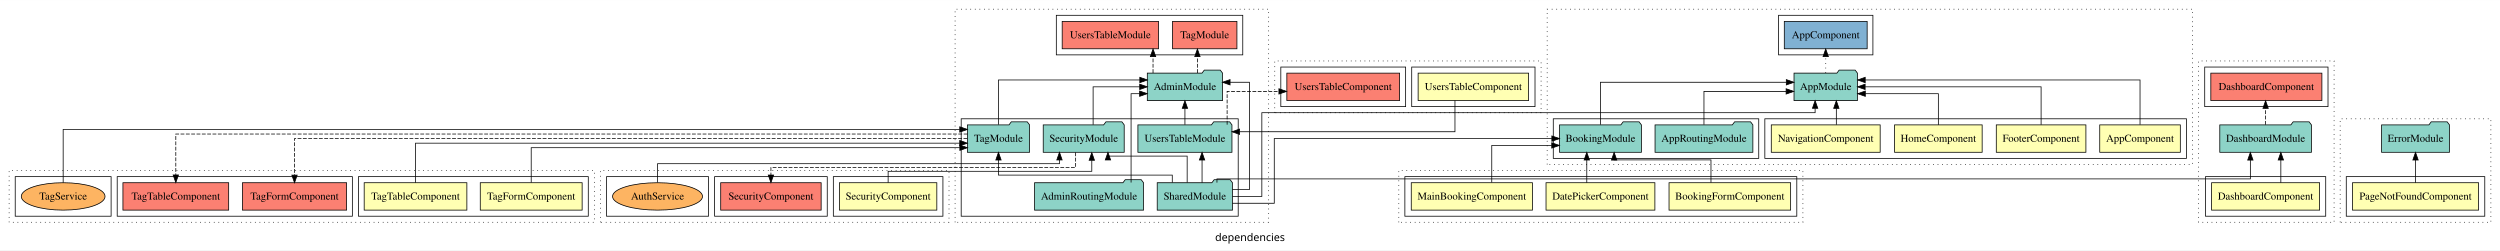
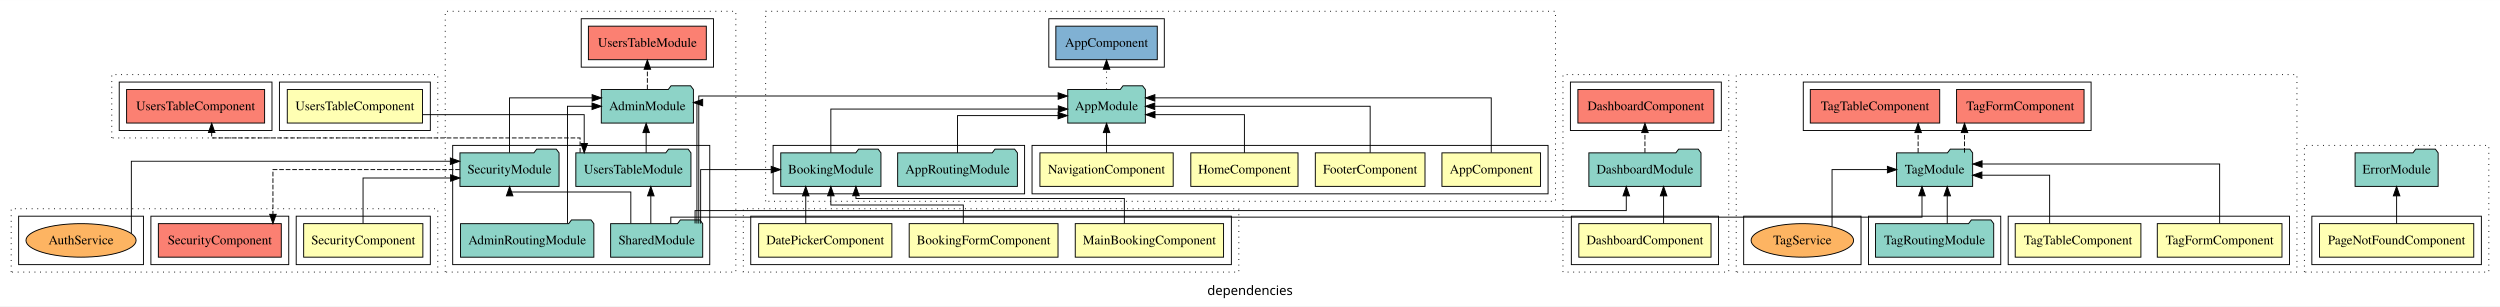
- <svg xmlns="http://www.w3.org/2000/svg" width="3285pt" height="329pt" viewBox="0.00 0.00 3285.00 328.80">
+ <svg xmlns="http://www.w3.org/2000/svg" width="2684pt" height="329pt" viewBox="0.00 0.00 2684.00 328.80">
  <g id="graph0" class="graph" transform="scale(1 1) rotate(0) translate(4 324.8)">
-     <polygon fill="white" stroke="transparent" points="-4,4 -4,-324.8 3281,-324.8 3281,4 -4,4" />
-     <text text-anchor="middle" x="1638.5" y="-8.2" font-family="sans-serif" font-size="14.00">dependencies</text>
+     <polygon fill="white" stroke="transparent" points="-4,4 -4,-324.8 2680,-324.8 2680,4 -4,4" />
+     <text text-anchor="middle" x="1338" y="-8.2" font-family="sans-serif" font-size="14.00">dependencies</text>
    <g id="clust1" class="cluster">
-       <polygon fill="none" stroke="black" stroke-dasharray="1,5" points="1251,-32.8 1251,-312.8 1663,-312.8 1663,-32.8 1251,-32.8" />
+       <polygon fill="none" stroke="black" stroke-dasharray="1,5" points="474,-32.8 474,-312.8 786,-312.8 786,-32.8 474,-32.8" />
    </g>
    <g id="clust3" class="cluster">
-       <polygon fill="none" stroke="black" points="1259,-40.8 1259,-168.8 1623,-168.8 1623,-40.8 1259,-40.8" />
+       <polygon fill="none" stroke="black" points="482,-40.8 482,-168.8 758,-168.8 758,-40.8 482,-40.8" />
    </g>
    <g id="clust4" class="cluster">
-       <polygon fill="none" stroke="black" points="1384,-252.8 1384,-304.8 1629,-304.8 1629,-252.8 1384,-252.8" />
+       <polygon fill="none" stroke="black" points="620,-252.8 620,-304.8 762,-304.8 762,-252.8 620,-252.8" />
    </g>
    <g id="clust13" class="cluster">
-       <polygon fill="none" stroke="black" stroke-dasharray="1,5" points="2029,-108.8 2029,-312.8 2877,-312.8 2877,-108.8 2029,-108.8" />
+       <polygon fill="none" stroke="black" stroke-dasharray="1,5" points="818,-108.8 818,-312.8 1666,-312.8 1666,-108.8 818,-108.8" />
    </g>
    <g id="clust14" class="cluster">
-       <polygon fill="none" stroke="black" points="2315,-116.8 2315,-168.8 2869,-168.8 2869,-116.8 2315,-116.8" />
+       <polygon fill="none" stroke="black" points="1104,-116.8 1104,-168.8 1658,-168.8 1658,-116.8 1104,-116.8" />
    </g>
    <g id="clust19" class="cluster">
-       <polygon fill="none" stroke="black" points="2037,-116.8 2037,-168.8 2307,-168.8 2307,-116.8 2037,-116.8" />
+       <polygon fill="none" stroke="black" points="826,-116.8 826,-168.8 1096,-168.8 1096,-116.8 826,-116.8" />
    </g>
    <g id="clust21" class="cluster">
-       <polygon fill="none" stroke="black" points="2333,-252.8 2333,-304.8 2457,-304.8 2457,-252.8 2333,-252.8" />
+       <polygon fill="none" stroke="black" points="1122,-252.8 1122,-304.8 1246,-304.8 1246,-252.8 1122,-252.8" />
    </g>
    <g id="clust29" class="cluster">
-       <polygon fill="none" stroke="black" stroke-dasharray="1,5" points="1834,-32.8 1834,-100.8 2365,-100.8 2365,-32.8 1834,-32.8" />
+       <polygon fill="none" stroke="black" stroke-dasharray="1,5" points="794,-32.8 794,-100.8 1326,-100.8 1326,-32.8 794,-32.8" />
    </g>
    <g id="clust30" class="cluster">
-       <polygon fill="none" stroke="black" points="1842,-40.8 1842,-92.8 2357,-92.8 2357,-40.8 1842,-40.8" />
+       <polygon fill="none" stroke="black" points="802,-40.8 802,-92.8 1318,-92.8 1318,-40.8 802,-40.8" />
    </g>
    <g id="clust38" class="cluster">
-       <polygon fill="none" stroke="black" stroke-dasharray="1,5" points="2885,-32.8 2885,-244.8 3063,-244.8 3063,-32.8 2885,-32.8" />
+       <polygon fill="none" stroke="black" stroke-dasharray="1,5" points="1674,-32.8 1674,-244.8 1852,-244.8 1852,-32.8 1674,-32.8" />
    </g>
    <g id="clust39" class="cluster">
-       <polygon fill="none" stroke="black" points="2894,-40.8 2894,-92.8 3052,-92.8 3052,-40.8 2894,-40.8" />
+       <polygon fill="none" stroke="black" points="1683,-40.8 1683,-92.8 1841,-92.8 1841,-40.8 1683,-40.8" />
    </g>
    <g id="clust42" class="cluster">
-       <polygon fill="none" stroke="black" points="2893,-184.8 2893,-236.8 3055,-236.8 3055,-184.8 2893,-184.8" />
+       <polygon fill="none" stroke="black" points="1682,-184.8 1682,-236.8 1844,-236.8 1844,-184.8 1682,-184.8" />
    </g>
    <g id="clust45" class="cluster">
-       <polygon fill="none" stroke="black" stroke-dasharray="1,5" points="3071,-32.8 3071,-168.8 3269,-168.8 3269,-32.8 3071,-32.8" />
+       <polygon fill="none" stroke="black" stroke-dasharray="1,5" points="2470,-32.8 2470,-168.8 2668,-168.8 2668,-32.8 2470,-32.8" />
    </g>
    <g id="clust46" class="cluster">
-       <polygon fill="none" stroke="black" points="3079,-40.8 3079,-92.8 3261,-92.8 3261,-40.8 3079,-40.8" />
+       <polygon fill="none" stroke="black" points="2478,-40.8 2478,-92.8 2660,-92.8 2660,-40.8 2478,-40.8" />
    </g>
    <g id="clust52" class="cluster">
-       <polygon fill="none" stroke="black" stroke-dasharray="1,5" points="785,-32.8 785,-100.8 1243,-100.8 1243,-32.8 785,-32.8" />
+       <polygon fill="none" stroke="black" stroke-dasharray="1,5" points="8,-32.8 8,-100.8 466,-100.8 466,-32.8 8,-32.8" />
    </g>
    <g id="clust53" class="cluster">
-       <polygon fill="none" stroke="black" points="1091,-40.8 1091,-92.8 1235,-92.8 1235,-40.8 1091,-40.8" />
+       <polygon fill="none" stroke="black" points="314,-40.8 314,-92.8 458,-92.8 458,-40.8 314,-40.8" />
    </g>
    <g id="clust56" class="cluster">
-       <polygon fill="none" stroke="black" points="935,-40.8 935,-92.8 1083,-92.8 1083,-40.8 935,-40.8" />
+       <polygon fill="none" stroke="black" points="158,-40.8 158,-92.8 306,-92.8 306,-40.8 158,-40.8" />
    </g>
    <g id="clust58" class="cluster">
-       <polygon fill="none" stroke="black" points="793,-40.8 793,-92.8 927,-92.8 927,-40.8 793,-40.8" />
+       <polygon fill="none" stroke="black" points="16,-40.8 16,-92.8 150,-92.8 150,-40.8 16,-40.8" />
    </g>
    <g id="clust65" class="cluster">
-       <polygon fill="none" stroke="black" stroke-dasharray="1,5" points="8,-32.8 8,-100.8 777,-100.8 777,-32.8 8,-32.8" />
+       <polygon fill="none" stroke="black" stroke-dasharray="1,5" points="1860,-32.8 1860,-244.8 2462,-244.8 2462,-32.8 1860,-32.8" />
    </g>
    <g id="clust66" class="cluster">
-       <polygon fill="none" stroke="black" points="467,-40.8 467,-92.8 769,-92.8 769,-40.8 467,-40.8" />
+       <polygon fill="none" stroke="black" points="2152,-40.8 2152,-92.8 2454,-92.8 2454,-40.8 2152,-40.8" />
+     </g>
+     <g id="clust69" class="cluster">
+       <polygon fill="none" stroke="black" points="2002,-40.8 2002,-92.8 2144,-92.8 2144,-40.8 2002,-40.8" />
    </g>
    <g id="clust70" class="cluster">
-       <polygon fill="none" stroke="black" points="150,-40.8 150,-92.8 459,-92.8 459,-40.8 150,-40.8" />
+       <polygon fill="none" stroke="black" points="1932,-184.8 1932,-236.8 2241,-236.8 2241,-184.8 1932,-184.8" />
    </g>
    <g id="clust72" class="cluster">
-       <polygon fill="none" stroke="black" points="16,-40.8 16,-92.8 142,-92.8 142,-40.8 16,-40.8" />
-     </g>
-     <g id="clust73" class="cluster">
-       <polygon fill="none" stroke="black" stroke-dasharray="1,5" points="1671,-176.8 1671,-244.8 2021,-244.8 2021,-176.8 1671,-176.8" />
-     </g>
-     <g id="clust74" class="cluster">
-       <polygon fill="none" stroke="black" points="1851,-184.8 1851,-236.8 2013,-236.8 2013,-184.8 1851,-184.8" />
-     </g>
-     <g id="clust77" class="cluster">
-       <polygon fill="none" stroke="black" points="1679,-184.8 1679,-236.8 1843,-236.8 1843,-184.8 1679,-184.8" />
+       <polygon fill="none" stroke="black" points="1868,-40.8 1868,-92.8 1994,-92.8 1994,-40.8 1868,-40.8" />
+     </g>
+     <g id="clust79" class="cluster">
+       <polygon fill="none" stroke="black" stroke-dasharray="1,5" points="116,-176.8 116,-244.8 466,-244.8 466,-176.8 116,-176.8" />
+     </g>
+     <g id="clust80" class="cluster">
+       <polygon fill="none" stroke="black" points="296,-184.8 296,-236.8 458,-236.8 458,-184.8 296,-184.8" />
+     </g>
+     <g id="clust83" class="cluster">
+       <polygon fill="none" stroke="black" points="124,-184.8 124,-236.8 288,-236.8 288,-184.8 124,-184.8" />
    </g>
    <g id="node1" class="node">
-       <polygon fill="#8dd3c7" stroke="black" points="1498.56,-84.8 1495.56,-88.8 1474.56,-88.8 1471.56,-84.8 1355.44,-84.8 1355.44,-48.8 1498.56,-48.8 1498.56,-84.8" />
-       <text text-anchor="middle" x="1427" y="-62.6" font-family="Times,serif" font-size="14.00">AdminRoutingModule</text>
+       <polygon fill="#8dd3c7" stroke="black" points="633.56,-84.8 630.56,-88.8 609.56,-88.8 606.56,-84.8 490.44,-84.8 490.44,-48.8 633.56,-48.8 633.56,-84.8" />
+       <text text-anchor="middle" x="562" y="-62.6" font-family="Times,serif" font-size="14.00">AdminRoutingModule</text>
+     </g>
+     <g id="node5" class="node">
+       <polygon fill="#8dd3c7" stroke="black" points="740.44,-228.8 737.44,-232.8 716.44,-232.8 713.44,-228.8 641.56,-228.8 641.56,-192.8 740.44,-192.8 740.44,-228.8" />
+       <text text-anchor="middle" x="691" y="-206.6" font-family="Times,serif" font-size="14.00">AdminModule</text>
+     </g>
+     <g id="edge1" class="edge">
+       <path fill="none" stroke="black" d="M605.23,-85.04C605.23,-123.79 605.23,-210.8 605.23,-210.8 605.23,-210.8 631.6,-210.8 631.6,-210.8" />
+       <polygon fill="black" stroke="black" points="631.6,-214.3 641.6,-210.8 631.6,-207.3 631.6,-214.3" />
+     </g>
+     <g id="node2" class="node">
+       <polygon fill="#8dd3c7" stroke="black" points="596.2,-160.8 593.2,-164.8 572.2,-164.8 569.2,-160.8 489.8,-160.8 489.8,-124.8 596.2,-124.8 596.2,-160.8" />
+       <text text-anchor="middle" x="543" y="-138.6" font-family="Times,serif" font-size="14.00">SecurityModule</text>
+     </g>
+     <g id="edge2" class="edge">
+       <path fill="none" stroke="black" d="M543,-161.05C543,-183.82 543,-219.8 543,-219.8 543,-219.8 631.72,-219.8 631.72,-219.8" />
+       <polygon fill="black" stroke="black" points="631.72,-223.3 641.72,-219.8 631.72,-216.3 631.72,-223.3" />
+     </g>
+     <g id="node24" class="node">
+       <polygon fill="#fb8072" stroke="black" points="297.99,-84.8 166.01,-84.8 166.01,-48.8 297.99,-48.8 297.99,-84.8" />
+       <text text-anchor="middle" x="232" y="-62.6" font-family="Times,serif" font-size="14.00">SecurityComponent </text>
+     </g>
+     <g id="edge24" class="edge">
+       <path fill="none" stroke="black" stroke-dasharray="5,2" d="M489.76,-142.8C415.28,-142.8 289.02,-142.8 289.02,-142.8 289.02,-142.8 289.02,-94.81 289.02,-94.81" />
+       <polygon fill="black" stroke="black" points="292.52,-94.81 289.02,-84.81 285.52,-94.81 292.52,-94.81" />
+     </g>
+     <g id="node3" class="node">
+       <polygon fill="#8dd3c7" stroke="black" points="750.42,-84.8 747.42,-88.8 726.42,-88.8 723.42,-84.8 651.58,-84.8 651.58,-48.8 750.42,-48.8 750.42,-84.8" />
+       <text text-anchor="middle" x="701" y="-62.6" font-family="Times,serif" font-size="14.00">SharedModule</text>
+     </g>
+     <g id="edge23" class="edge">
+       <path fill="none" stroke="black" d="M673.25,-84.99C673.25,-99.98 673.25,-118.8 673.25,-118.8 673.25,-118.8 543.16,-118.8 543.16,-118.8 543.16,-118.8 543.16,-119.38 543.16,-119.38" />
+       <polygon fill="black" stroke="black" points="539.66,-114.61 543.16,-124.61 546.66,-114.61 539.66,-114.61" />
+     </g>
+     <g id="node4" class="node">
+       <polygon fill="#8dd3c7" stroke="black" points="737.79,-160.8 734.79,-164.8 713.79,-164.8 710.79,-160.8 614.21,-160.8 614.21,-124.8 737.79,-124.8 737.79,-160.8" />
+       <text text-anchor="middle" x="676" y="-138.6" font-family="Times,serif" font-size="14.00">UsersTableModule</text>
+     </g>
+     <g id="edge34" class="edge">
+       <path fill="none" stroke="black" d="M694.72,-84.81C694.72,-84.81 694.72,-114.65 694.72,-114.65" />
+       <polygon fill="black" stroke="black" points="691.22,-114.65 694.72,-124.65 698.22,-114.65 691.22,-114.65" />
+     </g>
+     <g id="edge3" class="edge">
+       <path fill="none" stroke="black" d="M744.22,-84.95C744.22,-124.47 744.22,-214.8 744.22,-214.8 744.22,-214.8 743.83,-214.8 743.83,-214.8" />
+       <polygon fill="black" stroke="black" points="750.39,-211.3 740.39,-214.8 750.39,-218.3 750.39,-211.3" />
+     </g>
+     <g id="node11" class="node">
+       <polygon fill="#8dd3c7" stroke="black" points="1225.66,-228.8 1222.66,-232.8 1201.66,-232.8 1198.66,-228.8 1142.34,-228.8 1142.34,-192.8 1225.66,-192.8 1225.66,-228.8" />
+       <text text-anchor="middle" x="1184" y="-206.6" font-family="Times,serif" font-size="14.00">AppModule</text>
+     </g>
+     <g id="edge12" class="edge">
+       <path fill="none" stroke="black" d="M746.21,-84.88C746.21,-125.77 746.21,-221.8 746.21,-221.8 746.21,-221.8 1132.02,-221.8 1132.02,-221.8" />
+       <polygon fill="black" stroke="black" points="1132.02,-225.3 1142.02,-221.8 1132.02,-218.3 1132.02,-225.3" />
+     </g>
+     <g id="node13" class="node">
+       <polygon fill="#8dd3c7" stroke="black" points="941.78,-160.8 938.78,-164.8 917.78,-164.8 914.78,-160.8 834.22,-160.8 834.22,-124.8 941.78,-124.8 941.78,-160.8" />
+       <text text-anchor="middle" x="888" y="-138.6" font-family="Times,serif" font-size="14.00">BookingModule</text>
+     </g>
+     <g id="edge17" class="edge">
+       <path fill="none" stroke="black" d="M748.21,-84.81C748.21,-107.29 748.21,-142.8 748.21,-142.8 748.21,-142.8 823.95,-142.8 823.95,-142.8" />
+       <polygon fill="black" stroke="black" points="823.95,-146.3 833.95,-142.8 823.95,-139.3 823.95,-146.3" />
+     </g>
+     <g id="node19" class="node">
+       <polygon fill="#8dd3c7" stroke="black" points="1822.19,-160.8 1819.19,-164.8 1798.19,-164.8 1795.19,-160.8 1701.81,-160.8 1701.81,-124.8 1822.19,-124.8 1822.19,-160.8" />
+       <text text-anchor="middle" x="1762" y="-138.6" font-family="Times,serif" font-size="14.00">DashboardModule</text>
+     </g>
+     <g id="edge19" class="edge">
+       <path fill="none" stroke="black" d="M742.22,-85.04C742.22,-92.23 742.22,-98.8 742.22,-98.8 742.22,-98.8 1741.97,-98.8 1741.97,-98.8 1741.97,-98.8 1741.97,-114.65 1741.97,-114.65" />
+       <polygon fill="black" stroke="black" points="1738.47,-114.65 1741.97,-124.65 1745.47,-114.65 1738.47,-114.65" />
+     </g>
+     <g id="node28" class="node">
+       <polygon fill="#8dd3c7" stroke="black" points="2113.82,-160.8 2110.82,-164.8 2089.82,-164.8 2086.82,-160.8 2032.18,-160.8 2032.18,-124.8 2113.82,-124.8 2113.82,-160.8" />
+       <text text-anchor="middle" x="2073" y="-138.6" font-family="Times,serif" font-size="14.00">TagModule</text>
+     </g>
+     <g id="edge28" class="edge">
+       <path fill="none" stroke="black" d="M716.18,-84.97C716.18,-88.85 716.18,-91.8 716.18,-91.8 716.18,-91.8 2059.45,-91.8 2059.45,-91.8 2059.45,-91.8 2059.45,-114.68 2059.45,-114.68" />
+       <polygon fill="black" stroke="black" points="2055.95,-114.68 2059.45,-124.68 2062.95,-114.68 2055.95,-114.68" />
+     </g>
+     <g id="edge4" class="edge">
+       <path fill="none" stroke="black" d="M689.71,-161.02C689.71,-161.02 689.71,-182.53 689.71,-182.53" />
+       <polygon fill="black" stroke="black" points="686.21,-182.53 689.71,-192.53 693.21,-182.53 686.21,-182.53" />
+     </g>
+     <g id="node34" class="node">
+       <polygon fill="#fb8072" stroke="black" points="280.08,-228.8 131.92,-228.8 131.92,-192.8 280.08,-192.8 280.08,-228.8" />
+       <text text-anchor="middle" x="206" y="-206.6" font-family="Times,serif" font-size="14.00">UsersTableComponent </text>
+     </g>
+     <g id="edge35" class="edge">
+       <path fill="none" stroke="black" stroke-dasharray="5,2" d="M618.77,-160.99C618.77,-169.08 618.77,-176.8 618.77,-176.8 618.77,-176.8 223.27,-176.8 223.27,-176.8 223.27,-176.8 223.27,-182.61 223.27,-182.61" />
+       <polygon fill="black" stroke="black" points="219.77,-182.61 223.27,-192.61 226.77,-182.61 219.77,-182.61" />
    </g>
    <g id="node6" class="node">
-       <polygon fill="#8dd3c7" stroke="black" points="1602.44,-228.8 1599.44,-232.8 1578.44,-232.8 1575.44,-228.8 1503.56,-228.8 1503.56,-192.8 1602.44,-192.8 1602.44,-228.8" />
-       <text text-anchor="middle" x="1553" y="-206.6" font-family="Times,serif" font-size="14.00">AdminModule</text>
-     </g>
-     <g id="edge1" class="edge">
-       <path fill="none" stroke="black" d="M1482.23,-85.01C1482.23,-121.86 1482.23,-201.8 1482.23,-201.8 1482.23,-201.8 1493.46,-201.8 1493.46,-201.8" />
-       <polygon fill="black" stroke="black" points="1493.46,-205.3 1503.46,-201.8 1493.46,-198.3 1493.46,-205.3" />
-     </g>
-     <g id="node2" class="node">
-       <polygon fill="#8dd3c7" stroke="black" points="1473.2,-160.8 1470.2,-164.8 1449.2,-164.8 1446.2,-160.8 1366.8,-160.8 1366.8,-124.8 1473.2,-124.8 1473.2,-160.8" />
-       <text text-anchor="middle" x="1420" y="-138.6" font-family="Times,serif" font-size="14.00">SecurityModule</text>
-     </g>
-     <g id="edge2" class="edge">
-       <path fill="none" stroke="black" d="M1432.35,-161.02C1432.35,-181.17 1432.35,-210.8 1432.35,-210.8 1432.35,-210.8 1493.58,-210.8 1493.58,-210.8" />
-       <polygon fill="black" stroke="black" points="1493.58,-214.3 1503.58,-210.8 1493.58,-207.3 1493.58,-214.3" />
+       <polygon fill="#fb8072" stroke="black" points="754.29,-296.8 627.71,-296.8 627.71,-260.8 754.29,-260.8 754.29,-296.8" />
+       <text text-anchor="middle" x="691" y="-274.6" font-family="Times,serif" font-size="14.00">UsersTableModule </text>
+     </g>
+     <g id="edge5" class="edge">
+       <path fill="none" stroke="black" stroke-dasharray="5,2" d="M691,-229.02C691,-229.02 691,-250.53 691,-250.53" />
+       <polygon fill="black" stroke="black" points="687.5,-250.53 691,-260.53 694.5,-250.53 687.5,-250.53" />
+     </g>
+     <g id="node7" class="node">
+       <polygon fill="#ffffb3" stroke="black" points="1649.94,-160.8 1544.06,-160.8 1544.06,-124.8 1649.94,-124.8 1649.94,-160.8" />
+       <text text-anchor="middle" x="1597" y="-138.6" font-family="Times,serif" font-size="14.00">AppComponent</text>
+     </g>
+     <g id="edge6" class="edge">
+       <path fill="none" stroke="black" d="M1597,-161.05C1597,-183.82 1597,-219.8 1597,-219.8 1597,-219.8 1235.87,-219.8 1235.87,-219.8" />
+       <polygon fill="black" stroke="black" points="1235.87,-216.3 1225.87,-219.8 1235.87,-223.3 1235.87,-216.3" />
+     </g>
+     <g id="node8" class="node">
+       <polygon fill="#ffffb3" stroke="black" points="1525.88,-160.8 1408.12,-160.8 1408.12,-124.8 1525.88,-124.8 1525.88,-160.8" />
+       <text text-anchor="middle" x="1467" y="-138.6" font-family="Times,serif" font-size="14.00">FooterComponent</text>
+     </g>
+     <g id="edge7" class="edge">
+       <path fill="none" stroke="black" d="M1467,-161.02C1467,-181.17 1467,-210.8 1467,-210.8 1467,-210.8 1235.76,-210.8 1235.76,-210.8" />
+       <polygon fill="black" stroke="black" points="1235.76,-207.3 1225.76,-210.8 1235.76,-214.3 1235.76,-207.3" />
+     </g>
+     <g id="node9" class="node">
+       <polygon fill="#ffffb3" stroke="black" points="1389.55,-160.8 1274.45,-160.8 1274.45,-124.8 1389.55,-124.8 1389.55,-160.8" />
+       <text text-anchor="middle" x="1332" y="-138.6" font-family="Times,serif" font-size="14.00">HomeComponent</text>
+     </g>
+     <g id="edge8" class="edge">
+       <path fill="none" stroke="black" d="M1332,-160.82C1332,-178.17 1332,-201.8 1332,-201.8 1332,-201.8 1236.01,-201.8 1236.01,-201.8" />
+       <polygon fill="black" stroke="black" points="1236.02,-198.3 1226.01,-201.8 1236.01,-205.3 1236.02,-198.3" />
+     </g>
+     <g id="node10" class="node">
+       <polygon fill="#ffffb3" stroke="black" points="1255.54,-160.8 1112.46,-160.8 1112.46,-124.8 1255.54,-124.8 1255.54,-160.8" />
+       <text text-anchor="middle" x="1184" y="-138.6" font-family="Times,serif" font-size="14.00">NavigationComponent</text>
+     </g>
+     <g id="edge9" class="edge">
+       <path fill="none" stroke="black" d="M1184,-161.02C1184,-161.02 1184,-182.53 1184,-182.53" />
+       <polygon fill="black" stroke="black" points="1180.5,-182.53 1184,-192.53 1187.5,-182.53 1180.5,-182.53" />
+     </g>
+     <g id="node14" class="node">
+       <polygon fill="#80b1d3" stroke="black" points="1238.44,-296.8 1129.56,-296.8 1129.56,-260.8 1238.44,-260.8 1238.44,-296.8" />
+       <text text-anchor="middle" x="1184" y="-274.6" font-family="Times,serif" font-size="14.00">AppComponent </text>
+     </g>
+     <g id="edge13" class="edge">
+       <path fill="none" stroke="black" stroke-dasharray="1,5" d="M1184,-229.02C1184,-229.02 1184,-250.53 1184,-250.53" />
+       <polygon fill="black" stroke="black" points="1180.5,-250.53 1184,-260.53 1187.5,-250.53 1180.5,-250.53" />
+     </g>
+     <g id="node12" class="node">
+       <polygon fill="#8dd3c7" stroke="black" points="1088.27,-160.8 1085.27,-164.8 1064.27,-164.8 1061.27,-160.8 959.73,-160.8 959.73,-124.8 1088.27,-124.8 1088.27,-160.8" />
+       <text text-anchor="middle" x="1024" y="-138.6" font-family="Times,serif" font-size="14.00">AppRoutingModule</text>
+     </g>
+     <g id="edge10" class="edge">
+       <path fill="none" stroke="black" d="M1024,-160.83C1024,-177.86 1024,-200.8 1024,-200.8 1024,-200.8 1131.96,-200.8 1131.96,-200.8" />
+       <polygon fill="black" stroke="black" points="1131.96,-204.3 1141.96,-200.8 1131.96,-197.3 1131.96,-204.3" />
+     </g>
+     <g id="edge11" class="edge">
+       <path fill="none" stroke="black" d="M888,-160.91C888,-180.14 888,-207.8 888,-207.8 888,-207.8 1132.22,-207.8 1132.22,-207.8" />
+       <polygon fill="black" stroke="black" points="1132.22,-211.3 1142.22,-207.8 1132.22,-204.3 1132.22,-211.3" />
+     </g>
+     <g id="node15" class="node">
+       <polygon fill="#ffffb3" stroke="black" points="1131.89,-84.8 972.11,-84.8 972.11,-48.8 1131.89,-48.8 1131.89,-84.8" />
+       <text text-anchor="middle" x="1052" y="-62.6" font-family="Times,serif" font-size="14.00">BookingFormComponent</text>
+     </g>
+     <g id="edge14" class="edge">
+       <path fill="none" stroke="black" d="M1030.22,-84.91C1030.22,-94.7 1030.22,-104.8 1030.22,-104.8 1030.22,-104.8 888,-104.8 888,-104.8 888,-104.8 888,-114.69 888,-114.69" />
+       <polygon fill="black" stroke="black" points="884.5,-114.69 888,-124.69 891.5,-114.69 884.5,-114.69" />
+     </g>
+     <g id="node16" class="node">
+       <polygon fill="#ffffb3" stroke="black" points="953.52,-84.8 810.48,-84.8 810.48,-48.8 953.52,-48.8 953.52,-84.8" />
+       <text text-anchor="middle" x="882" y="-62.6" font-family="Times,serif" font-size="14.00">DatePickerComponent</text>
+     </g>
+     <g id="edge15" class="edge">
+       <path fill="none" stroke="black" d="M861.06,-84.81C861.06,-84.81 861.06,-114.65 861.06,-114.65" />
+       <polygon fill="black" stroke="black" points="857.56,-114.65 861.06,-124.65 864.56,-114.65 857.56,-114.65" />
+     </g>
+     <g id="node17" class="node">
+       <polygon fill="#ffffb3" stroke="black" points="1309.61,-84.8 1150.39,-84.8 1150.39,-48.8 1309.61,-48.8 1309.61,-84.8" />
+       <text text-anchor="middle" x="1230" y="-62.6" font-family="Times,serif" font-size="14.00">MainBookingComponent</text>
+     </g>
+     <g id="edge16" class="edge">
+       <path fill="none" stroke="black" d="M1203.11,-84.84C1203.11,-97.36 1203.11,-111.8 1203.11,-111.8 1203.11,-111.8 914.94,-111.8 914.94,-111.8 914.94,-111.8 914.94,-114.77 914.94,-114.77" />
+       <polygon fill="black" stroke="black" points="911.44,-114.77 914.94,-124.77 918.44,-114.77 911.44,-114.77" />
+     </g>
+     <g id="node18" class="node">
+       <polygon fill="#ffffb3" stroke="black" points="1832.97,-84.8 1691.03,-84.8 1691.03,-48.8 1832.97,-48.8 1832.97,-84.8" />
+       <text text-anchor="middle" x="1762" y="-62.6" font-family="Times,serif" font-size="14.00">DashboardComponent</text>
+     </g>
+     <g id="edge18" class="edge">
+       <path fill="none" stroke="black" d="M1782.03,-84.81C1782.03,-84.81 1782.03,-114.65 1782.03,-114.65" />
+       <polygon fill="black" stroke="black" points="1778.53,-114.65 1782.03,-124.65 1785.53,-114.65 1778.53,-114.65" />
+     </g>
+     <g id="node20" class="node">
+       <polygon fill="#fb8072" stroke="black" points="1835.97,-228.8 1690.03,-228.8 1690.03,-192.8 1835.97,-192.8 1835.97,-228.8" />
+       <text text-anchor="middle" x="1763" y="-206.6" font-family="Times,serif" font-size="14.00">DashboardComponent </text>
+     </g>
+     <g id="edge20" class="edge">
+       <path fill="none" stroke="black" stroke-dasharray="5,2" d="M1762,-161.02C1762,-161.02 1762,-182.53 1762,-182.53" />
+       <polygon fill="black" stroke="black" points="1758.5,-182.53 1762,-192.53 1765.5,-182.53 1758.5,-182.53" />
+     </g>
+     <g id="node21" class="node">
+       <polygon fill="#ffffb3" stroke="black" points="2651.82,-84.8 2486.18,-84.8 2486.18,-48.8 2651.82,-48.8 2651.82,-84.8" />
+       <text text-anchor="middle" x="2569" y="-62.6" font-family="Times,serif" font-size="14.00">PageNotFoundComponent</text>
+     </g>
+     <g id="node22" class="node">
+       <polygon fill="#8dd3c7" stroke="black" points="2613.58,-160.8 2610.58,-164.8 2589.58,-164.8 2586.58,-160.8 2524.42,-160.8 2524.42,-124.8 2613.58,-124.8 2613.58,-160.8" />
+       <text text-anchor="middle" x="2569" y="-138.6" font-family="Times,serif" font-size="14.00">ErrorModule</text>
+     </g>
+     <g id="edge21" class="edge">
+       <path fill="none" stroke="black" d="M2569,-84.81C2569,-84.81 2569,-114.65 2569,-114.65" />
+       <polygon fill="black" stroke="black" points="2565.5,-114.65 2569,-124.65 2572.5,-114.65 2565.5,-114.65" />
+     </g>
+     <g id="node23" class="node">
+       <polygon fill="#ffffb3" stroke="black" points="449.99,-84.8 322.01,-84.8 322.01,-48.8 449.99,-48.8 449.99,-84.8" />
+       <text text-anchor="middle" x="386" y="-62.6" font-family="Times,serif" font-size="14.00">SecurityComponent</text>
+     </g>
+     <g id="edge22" class="edge">
+       <path fill="none" stroke="black" d="M385.77,-85.11C385.77,-104.95 385.77,-133.8 385.77,-133.8 385.77,-133.8 479.77,-133.8 479.77,-133.8" />
+       <polygon fill="black" stroke="black" points="479.77,-137.3 489.77,-133.8 479.77,-130.3 479.77,-137.3" />
+     </g>
+     <g id="node25" class="node">
+       <ellipse fill="#fdb462" stroke="black" cx="83" cy="-66.8" rx="59.11" ry="18" />
+       <text text-anchor="middle" x="83" y="-62.6" font-family="Times,serif" font-size="14.00">AuthService</text>
+     </g>
+     <g id="edge25" class="edge">
+       <path fill="none" stroke="black" d="M137.01,-74.34C137.01,-95.15 137.01,-151.8 137.01,-151.8 137.01,-151.8 479.51,-151.8 479.51,-151.8" />
+       <polygon fill="black" stroke="black" points="479.51,-155.3 489.51,-151.8 479.51,-148.3 479.51,-155.3" />
    </g>
    <g id="node26" class="node">
-       <polygon fill="#fb8072" stroke="black" points="1074.99,-84.8 943.01,-84.8 943.01,-48.8 1074.99,-48.8 1074.99,-84.8" />
-       <text text-anchor="middle" x="1009" y="-62.6" font-family="Times,serif" font-size="14.00">SecurityComponent </text>
+       <polygon fill="#ffffb3" stroke="black" points="2445.93,-84.8 2312.07,-84.8 2312.07,-48.8 2445.93,-48.8 2445.93,-84.8" />
+       <text text-anchor="middle" x="2379" y="-62.6" font-family="Times,serif" font-size="14.00">TagFormComponent</text>
    </g>
    <g id="edge26" class="edge">
-       <path fill="none" stroke="black" stroke-dasharray="5,2" d="M1409.38,-124.69C1409.38,-114.9 1409.38,-104.8 1409.38,-104.8 1409.38,-104.8 1009,-104.8 1009,-104.8 1009,-104.8 1009,-94.91 1009,-94.91" />
-       <polygon fill="black" stroke="black" points="1012.5,-94.91 1009,-84.91 1005.5,-94.91 1012.5,-94.91" />
-     </g>
-     <g id="node3" class="node">
-       <polygon fill="#8dd3c7" stroke="black" points="1615.42,-84.8 1612.42,-88.8 1591.42,-88.8 1588.42,-84.8 1516.58,-84.8 1516.58,-48.8 1615.42,-48.8 1615.42,-84.8" />
-       <text text-anchor="middle" x="1566" y="-62.6" font-family="Times,serif" font-size="14.00">SharedModule</text>
-     </g>
-     <g id="edge25" class="edge">
-       <path fill="none" stroke="black" d="M1555.93,-85.04C1555.93,-100.37 1555.93,-119.8 1555.93,-119.8 1555.93,-119.8 1451.86,-119.8 1451.86,-119.8 1451.86,-119.8 1451.86,-120.29 1451.86,-120.29" />
-       <polygon fill="black" stroke="black" points="1448.36,-114.68 1451.86,-124.68 1455.36,-114.68 1448.36,-114.68" />
-     </g>
-     <g id="node4" class="node">
-       <polygon fill="#8dd3c7" stroke="black" points="1348.82,-160.8 1345.82,-164.8 1324.82,-164.8 1321.82,-160.8 1267.18,-160.8 1267.18,-124.8 1348.82,-124.8 1348.82,-160.8" />
-       <text text-anchor="middle" x="1308" y="-138.6" font-family="Times,serif" font-size="14.00">TagModule</text>
+       <path fill="none" stroke="black" d="M2379,-85C2379,-109.16 2379,-148.8 2379,-148.8 2379,-148.8 2123.95,-148.8 2123.95,-148.8" />
+       <polygon fill="black" stroke="black" points="2123.95,-145.3 2113.95,-148.8 2123.95,-152.3 2123.95,-145.3" />
+     </g>
+     <g id="node27" class="node">
+       <polygon fill="#ffffb3" stroke="black" points="2294.47,-84.8 2159.53,-84.8 2159.53,-48.8 2294.47,-48.8 2294.47,-84.8" />
+       <text text-anchor="middle" x="2227" y="-62.6" font-family="Times,serif" font-size="14.00">TagTableComponent</text>
+     </g>
+     <g id="edge27" class="edge">
+       <path fill="none" stroke="black" d="M2196.49,-84.83C2196.49,-105.57 2196.49,-136.8 2196.49,-136.8 2196.49,-136.8 2123.78,-136.8 2123.78,-136.8" />
+       <polygon fill="black" stroke="black" points="2123.78,-133.3 2113.78,-136.8 2123.78,-140.3 2123.78,-133.3" />
+     </g>
+     <g id="node30" class="node">
+       <polygon fill="#fb8072" stroke="black" points="2233.43,-228.8 2096.57,-228.8 2096.57,-192.8 2233.43,-192.8 2233.43,-228.8" />
+       <text text-anchor="middle" x="2165" y="-206.6" font-family="Times,serif" font-size="14.00">TagFormComponent </text>
    </g>
    <g id="edge30" class="edge">
-       <path fill="none" stroke="black" d="M1536.36,-85.01C1536.36,-90.35 1536.36,-94.8 1536.36,-94.8 1536.36,-94.8 1308,-94.8 1308,-94.8 1308,-94.8 1308,-114.65 1308,-114.65" />
-       <polygon fill="black" stroke="black" points="1304.5,-114.65 1308,-124.65 1311.5,-114.65 1304.5,-114.65" />
-     </g>
-     <g id="node5" class="node">
-       <polygon fill="#8dd3c7" stroke="black" points="1614.79,-160.8 1611.79,-164.8 1590.79,-164.8 1587.79,-160.8 1491.21,-160.8 1491.21,-124.8 1614.79,-124.8 1614.79,-160.8" />
-       <text text-anchor="middle" x="1553" y="-138.6" font-family="Times,serif" font-size="14.00">UsersTableModule</text>
-     </g>
-     <g id="edge35" class="edge">
-       <path fill="none" stroke="black" d="M1575.5,-84.81C1575.5,-84.81 1575.5,-114.65 1575.5,-114.65" />
-       <polygon fill="black" stroke="black" points="1572,-114.65 1575.5,-124.65 1579,-114.65 1572,-114.65" />
-     </g>
-     <g id="edge3" class="edge">
-       <path fill="none" stroke="black" d="M1615.43,-75.8C1627.86,-75.8 1637.73,-75.8 1637.73,-75.8 1637.73,-75.8 1637.73,-216.8 1637.73,-216.8 1637.73,-216.8 1612.29,-216.8 1612.29,-216.8" />
-       <polygon fill="black" stroke="black" points="1612.29,-213.3 1602.29,-216.8 1612.29,-220.3 1612.29,-213.3" />
-     </g>
-     <g id="node13" class="node">
-       <polygon fill="#8dd3c7" stroke="black" points="2436.66,-228.8 2433.66,-232.8 2412.66,-232.8 2409.66,-228.8 2353.34,-228.8 2353.34,-192.8 2436.66,-192.8 2436.66,-228.8" />
-       <text text-anchor="middle" x="2395" y="-206.6" font-family="Times,serif" font-size="14.00">AppModule</text>
-     </g>
-     <g id="edge14" class="edge">
-       <path fill="none" stroke="black" d="M1615.44,-66.8C1635.51,-66.8 1654.06,-66.8 1654.06,-66.8 1654.06,-66.8 1654.06,-176.8 1654.06,-176.8 1654.06,-176.8 2381.06,-176.8 2381.06,-176.8 2381.06,-176.8 2381.06,-182.61 2381.06,-182.61" />
-       <polygon fill="black" stroke="black" points="2377.56,-182.61 2381.06,-192.61 2384.56,-182.61 2377.56,-182.61" />
-     </g>
-     <g id="node15" class="node">
-       <polygon fill="#8dd3c7" stroke="black" points="2152.78,-160.8 2149.78,-164.8 2128.78,-164.8 2125.78,-160.8 2045.22,-160.8 2045.22,-124.8 2152.78,-124.8 2152.78,-160.8" />
-       <text text-anchor="middle" x="2099" y="-138.6" font-family="Times,serif" font-size="14.00">BookingModule</text>
-     </g>
-     <g id="edge19" class="edge">
-       <path fill="none" stroke="black" d="M1615.44,-57.8C1642.42,-57.8 1670.39,-57.8 1670.39,-57.8 1670.39,-57.8 1670.39,-142.8 1670.39,-142.8 1670.39,-142.8 2035.15,-142.8 2035.15,-142.8" />
-       <polygon fill="black" stroke="black" points="2035.15,-146.3 2045.15,-142.8 2035.15,-139.3 2035.15,-146.3" />
-     </g>
-     <g id="node21" class="node">
-       <polygon fill="#8dd3c7" stroke="black" points="3033.19,-160.8 3030.19,-164.8 3009.19,-164.8 3006.19,-160.8 2912.81,-160.8 2912.81,-124.8 3033.19,-124.8 3033.19,-160.8" />
-       <text text-anchor="middle" x="2973" y="-138.6" font-family="Times,serif" font-size="14.00">DashboardModule</text>
-     </g>
-     <g id="edge21" class="edge">
-       <path fill="none" stroke="black" d="M1595.08,-84.92C1595.08,-87.77 1595.08,-89.8 1595.08,-89.8 1595.08,-89.8 2952.97,-89.8 2952.97,-89.8 2952.97,-89.8 2952.97,-114.56 2952.97,-114.56" />
-       <polygon fill="black" stroke="black" points="2949.47,-114.56 2952.97,-124.56 2956.47,-114.56 2949.47,-114.56" />
-     </g>
-     <g id="edge4" class="edge">
-       <path fill="none" stroke="black" d="M1308,-161.05C1308,-183.82 1308,-219.8 1308,-219.8 1308,-219.8 1493.72,-219.8 1493.72,-219.8" />
-       <polygon fill="black" stroke="black" points="1493.72,-223.3 1503.72,-219.8 1493.72,-216.3 1493.72,-223.3" />
-     </g>
-     <g id="node30" class="node">
-       <polygon fill="#fb8072" stroke="black" points="451.43,-84.8 314.57,-84.8 314.57,-48.8 451.43,-48.8 451.43,-84.8" />
-       <text text-anchor="middle" x="383" y="-62.6" font-family="Times,serif" font-size="14.00">TagFormComponent </text>
+       <path fill="none" stroke="black" stroke-dasharray="5,2" d="M2105.1,-161.02C2105.1,-161.02 2105.1,-182.53 2105.1,-182.53" />
+       <polygon fill="black" stroke="black" points="2101.6,-182.53 2105.1,-192.53 2108.6,-182.53 2101.6,-182.53" />
+     </g>
+     <g id="node31" class="node">
+       <polygon fill="#fb8072" stroke="black" points="2078.47,-228.8 1939.53,-228.8 1939.53,-192.8 2078.47,-192.8 2078.47,-228.8" />
+       <text text-anchor="middle" x="2009" y="-206.6" font-family="Times,serif" font-size="14.00">TagTableComponent </text>
    </g>
    <g id="edge31" class="edge">
-       <path fill="none" stroke="black" stroke-dasharray="5,2" d="M1267.06,-142.8C1088.05,-142.8 383,-142.8 383,-142.8 383,-142.8 383,-94.81 383,-94.81" />
-       <polygon fill="black" stroke="black" points="386.5,-94.81 383,-84.81 379.5,-94.81 386.5,-94.81" />
-     </g>
-     <g id="node31" class="node">
-       <polygon fill="#fb8072" stroke="black" points="296.47,-84.8 157.53,-84.8 157.53,-48.8 296.47,-48.8 296.47,-84.8" />
-       <text text-anchor="middle" x="227" y="-62.6" font-family="Times,serif" font-size="14.00">TagTableComponent </text>
+       <path fill="none" stroke="black" stroke-dasharray="5,2" d="M2055.29,-161.02C2055.29,-161.02 2055.29,-182.53 2055.29,-182.53" />
+       <polygon fill="black" stroke="black" points="2051.79,-182.53 2055.29,-192.53 2058.79,-182.53 2051.79,-182.53" />
+     </g>
+     <g id="node29" class="node">
+       <polygon fill="#8dd3c7" stroke="black" points="2136.44,-84.8 2133.44,-88.8 2112.44,-88.8 2109.44,-84.8 2009.56,-84.8 2009.56,-48.8 2136.44,-48.8 2136.44,-84.8" />
+       <text text-anchor="middle" x="2073" y="-62.6" font-family="Times,serif" font-size="14.00">TagRoutingModule</text>
+     </g>
+     <g id="edge29" class="edge">
+       <path fill="none" stroke="black" d="M2086.55,-84.81C2086.55,-84.81 2086.55,-114.65 2086.55,-114.65" />
+       <polygon fill="black" stroke="black" points="2083.05,-114.65 2086.55,-124.65 2090.05,-114.65 2083.05,-114.65" />
+     </g>
+     <g id="node32" class="node">
+       <ellipse fill="#fdb462" stroke="black" cx="1931" cy="-66.8" rx="55.01" ry="18" />
+       <text text-anchor="middle" x="1931" y="-62.6" font-family="Times,serif" font-size="14.00">TagService</text>
    </g>
    <g id="edge32" class="edge">
-       <path fill="none" stroke="black" stroke-dasharray="5,2" d="M1267.27,-148.8C1070.42,-148.8 227,-148.8 227,-148.8 227,-148.8 227,-95 227,-95" />
-       <polygon fill="black" stroke="black" points="230.5,-95 227,-85 223.5,-95 230.5,-95" />
-     </g>
-     <g id="edge5" class="edge">
-       <path fill="none" stroke="black" d="M1553,-161.02C1553,-161.02 1553,-182.53 1553,-182.53" />
-       <polygon fill="black" stroke="black" points="1549.5,-182.53 1553,-192.53 1556.5,-182.53 1549.5,-182.53" />
-     </g>
-     <g id="node34" class="node">
-       <polygon fill="#fb8072" stroke="black" points="1835.08,-228.8 1686.92,-228.8 1686.92,-192.8 1835.08,-192.8 1835.08,-228.8" />
-       <text text-anchor="middle" x="1761" y="-206.6" font-family="Times,serif" font-size="14.00">UsersTableComponent </text>
-     </g>
-     <g id="edge36" class="edge">
-       <path fill="none" stroke="black" stroke-dasharray="5,2" d="M1608.43,-161.07C1608.43,-179.36 1608.43,-204.8 1608.43,-204.8 1608.43,-204.8 1676.5,-204.8 1676.5,-204.8" />
-       <polygon fill="black" stroke="black" points="1676.5,-208.3 1686.5,-204.8 1676.5,-201.3 1676.5,-208.3" />
-     </g>
-     <g id="node7" class="node">
-       <polygon fill="#fb8072" stroke="black" points="1621.32,-296.8 1536.68,-296.8 1536.68,-260.8 1621.32,-260.8 1621.32,-296.8" />
-       <text text-anchor="middle" x="1579" y="-274.6" font-family="Times,serif" font-size="14.00">TagModule </text>
-     </g>
-     <g id="edge6" class="edge">
-       <path fill="none" stroke="black" stroke-dasharray="5,2" d="M1569.41,-229.02C1569.41,-229.02 1569.41,-250.53 1569.41,-250.53" />
-       <polygon fill="black" stroke="black" points="1565.91,-250.53 1569.41,-260.53 1572.91,-250.53 1565.91,-250.53" />
-     </g>
-     <g id="node8" class="node">
-       <polygon fill="#fb8072" stroke="black" points="1518.29,-296.8 1391.71,-296.8 1391.71,-260.8 1518.29,-260.8 1518.29,-296.8" />
-       <text text-anchor="middle" x="1455" y="-274.6" font-family="Times,serif" font-size="14.00">UsersTableModule </text>
-     </g>
-     <g id="edge7" class="edge">
-       <path fill="none" stroke="black" stroke-dasharray="5,2" d="M1511.09,-229.02C1511.09,-229.02 1511.09,-250.53 1511.09,-250.53" />
-       <polygon fill="black" stroke="black" points="1507.59,-250.53 1511.09,-260.53 1514.59,-250.53 1507.59,-250.53" />
-     </g>
-     <g id="node9" class="node">
-       <polygon fill="#ffffb3" stroke="black" points="2860.94,-160.8 2755.06,-160.8 2755.06,-124.8 2860.94,-124.8 2860.94,-160.8" />
-       <text text-anchor="middle" x="2808" y="-138.6" font-family="Times,serif" font-size="14.00">AppComponent</text>
-     </g>
-     <g id="edge8" class="edge">
-       <path fill="none" stroke="black" d="M2808,-161.05C2808,-183.82 2808,-219.8 2808,-219.8 2808,-219.8 2446.87,-219.8 2446.87,-219.8" />
-       <polygon fill="black" stroke="black" points="2446.87,-216.3 2436.87,-219.8 2446.87,-223.3 2446.87,-216.3" />
-     </g>
-     <g id="node10" class="node">
-       <polygon fill="#ffffb3" stroke="black" points="2736.88,-160.8 2619.12,-160.8 2619.12,-124.8 2736.88,-124.8 2736.88,-160.8" />
-       <text text-anchor="middle" x="2678" y="-138.6" font-family="Times,serif" font-size="14.00">FooterComponent</text>
-     </g>
-     <g id="edge9" class="edge">
-       <path fill="none" stroke="black" d="M2678,-161.02C2678,-181.17 2678,-210.8 2678,-210.8 2678,-210.8 2446.76,-210.8 2446.76,-210.8" />
-       <polygon fill="black" stroke="black" points="2446.76,-207.3 2436.76,-210.8 2446.76,-214.3 2446.76,-207.3" />
-     </g>
-     <g id="node11" class="node">
-       <polygon fill="#ffffb3" stroke="black" points="2600.55,-160.8 2485.45,-160.8 2485.45,-124.8 2600.55,-124.8 2600.55,-160.8" />
-       <text text-anchor="middle" x="2543" y="-138.6" font-family="Times,serif" font-size="14.00">HomeComponent</text>
-     </g>
-     <g id="edge10" class="edge">
-       <path fill="none" stroke="black" d="M2543,-160.82C2543,-178.17 2543,-201.8 2543,-201.8 2543,-201.8 2447.01,-201.8 2447.01,-201.8" />
-       <polygon fill="black" stroke="black" points="2447.02,-198.3 2437.01,-201.8 2447.01,-205.3 2447.02,-198.3" />
-     </g>
-     <g id="node12" class="node">
-       <polygon fill="#ffffb3" stroke="black" points="2466.54,-160.8 2323.46,-160.8 2323.46,-124.8 2466.54,-124.8 2466.54,-160.8" />
-       <text text-anchor="middle" x="2395" y="-138.6" font-family="Times,serif" font-size="14.00">NavigationComponent</text>
-     </g>
-     <g id="edge11" class="edge">
-       <path fill="none" stroke="black" d="M2408.94,-161.02C2408.94,-161.02 2408.94,-182.53 2408.94,-182.53" />
-       <polygon fill="black" stroke="black" points="2405.44,-182.53 2408.94,-192.53 2412.44,-182.53 2405.44,-182.53" />
-     </g>
-     <g id="node16" class="node">
-       <polygon fill="#80b1d3" stroke="black" points="2449.44,-296.8 2340.56,-296.8 2340.56,-260.8 2449.44,-260.8 2449.44,-296.8" />
-       <text text-anchor="middle" x="2395" y="-274.6" font-family="Times,serif" font-size="14.00">AppComponent </text>
-     </g>
-     <g id="edge15" class="edge">
-       <path fill="none" stroke="black" stroke-dasharray="1,5" d="M2395,-229.02C2395,-229.02 2395,-250.53 2395,-250.53" />
-       <polygon fill="black" stroke="black" points="2391.5,-250.53 2395,-260.53 2398.5,-250.53 2391.5,-250.53" />
-     </g>
-     <g id="node14" class="node">
-       <polygon fill="#8dd3c7" stroke="black" points="2299.27,-160.8 2296.27,-164.8 2275.27,-164.8 2272.27,-160.8 2170.73,-160.8 2170.73,-124.8 2299.27,-124.8 2299.27,-160.8" />
-       <text text-anchor="middle" x="2235" y="-138.6" font-family="Times,serif" font-size="14.00">AppRoutingModule</text>
-     </g>
-     <g id="edge12" class="edge">
-       <path fill="none" stroke="black" d="M2235,-161.07C2235,-179.36 2235,-204.8 2235,-204.8 2235,-204.8 2342.96,-204.8 2342.96,-204.8" />
-       <polygon fill="black" stroke="black" points="2342.96,-208.3 2352.96,-204.8 2342.96,-201.3 2342.96,-208.3" />
-     </g>
-     <g id="edge13" class="edge">
-       <path fill="none" stroke="black" d="M2099,-161.09C2099,-183.01 2099,-216.8 2099,-216.8 2099,-216.8 2343.22,-216.8 2343.22,-216.8" />
-       <polygon fill="black" stroke="black" points="2343.22,-220.3 2353.22,-216.8 2343.22,-213.3 2343.22,-220.3" />
-     </g>
-     <g id="node17" class="node">
-       <polygon fill="#ffffb3" stroke="black" points="2348.89,-84.8 2189.11,-84.8 2189.11,-48.8 2348.89,-48.8 2348.89,-84.8" />
-       <text text-anchor="middle" x="2269" y="-62.6" font-family="Times,serif" font-size="14.00">BookingFormComponent</text>
-     </g>
-     <g id="edge16" class="edge">
-       <path fill="none" stroke="black" d="M2244.22,-84.95C2244.22,-98.54 2244.22,-114.8 2244.22,-114.8 2244.22,-114.8 2116.96,-114.8 2116.96,-114.8 2116.96,-114.8 2116.96,-115.78 2116.96,-115.78" />
-       <polygon fill="black" stroke="black" points="2113.46,-114.59 2116.96,-124.59 2120.46,-114.59 2113.46,-114.59" />
-     </g>
-     <g id="node18" class="node">
-       <polygon fill="#ffffb3" stroke="black" points="2170.52,-84.8 2027.48,-84.8 2027.48,-48.8 2170.52,-48.8 2170.52,-84.8" />
-       <text text-anchor="middle" x="2099" y="-62.6" font-family="Times,serif" font-size="14.00">DatePickerComponent</text>
-     </g>
-     <g id="edge17" class="edge">
-       <path fill="none" stroke="black" d="M2081.04,-84.81C2081.04,-84.81 2081.04,-114.65 2081.04,-114.65" />
-       <polygon fill="black" stroke="black" points="2077.54,-114.65 2081.04,-124.65 2084.54,-114.65 2077.54,-114.65" />
-     </g>
-     <g id="node19" class="node">
-       <polygon fill="#ffffb3" stroke="black" points="2009.61,-84.8 1850.39,-84.8 1850.39,-48.8 2009.61,-48.8 2009.61,-84.8" />
-       <text text-anchor="middle" x="1930" y="-62.6" font-family="Times,serif" font-size="14.00">MainBookingComponent</text>
-     </g>
-     <g id="edge18" class="edge">
-       <path fill="none" stroke="black" d="M1956.18,-85.11C1956.18,-104.95 1956.18,-133.8 1956.18,-133.8 1956.18,-133.8 2035.01,-133.8 2035.01,-133.8" />
-       <polygon fill="black" stroke="black" points="2035.01,-137.3 2045.01,-133.8 2035.01,-130.3 2035.01,-137.3" />
-     </g>
-     <g id="node20" class="node">
-       <polygon fill="#ffffb3" stroke="black" points="3043.97,-84.8 2902.03,-84.8 2902.03,-48.8 3043.97,-48.8 3043.97,-84.8" />
-       <text text-anchor="middle" x="2973" y="-62.6" font-family="Times,serif" font-size="14.00">DashboardComponent</text>
-     </g>
-     <g id="edge20" class="edge">
-       <path fill="none" stroke="black" d="M2993.03,-84.81C2993.03,-84.81 2993.03,-114.65 2993.03,-114.65" />
-       <polygon fill="black" stroke="black" points="2989.53,-114.65 2993.03,-124.65 2996.53,-114.65 2989.53,-114.65" />
-     </g>
-     <g id="node22" class="node">
-       <polygon fill="#fb8072" stroke="black" points="3046.97,-228.8 2901.03,-228.8 2901.03,-192.8 3046.97,-192.8 3046.97,-228.8" />
-       <text text-anchor="middle" x="2974" y="-206.6" font-family="Times,serif" font-size="14.00">DashboardComponent </text>
-     </g>
-     <g id="edge22" class="edge">
-       <path fill="none" stroke="black" stroke-dasharray="5,2" d="M2973,-161.02C2973,-161.02 2973,-182.53 2973,-182.53" />
-       <polygon fill="black" stroke="black" points="2969.5,-182.53 2973,-192.53 2976.5,-182.53 2969.5,-182.53" />
-     </g>
-     <g id="node23" class="node">
-       <polygon fill="#ffffb3" stroke="black" points="3252.82,-84.8 3087.18,-84.8 3087.18,-48.8 3252.82,-48.8 3252.82,-84.8" />
-       <text text-anchor="middle" x="3170" y="-62.6" font-family="Times,serif" font-size="14.00">PageNotFoundComponent</text>
-     </g>
-     <g id="node24" class="node">
-       <polygon fill="#8dd3c7" stroke="black" points="3214.58,-160.8 3211.58,-164.8 3190.58,-164.8 3187.58,-160.8 3125.42,-160.8 3125.42,-124.8 3214.58,-124.8 3214.58,-160.8" />
-       <text text-anchor="middle" x="3170" y="-138.6" font-family="Times,serif" font-size="14.00">ErrorModule</text>
-     </g>
-     <g id="edge23" class="edge">
-       <path fill="none" stroke="black" d="M3170,-84.81C3170,-84.81 3170,-114.65 3170,-114.65" />
-       <polygon fill="black" stroke="black" points="3166.5,-114.65 3170,-124.65 3173.5,-114.65 3166.5,-114.65" />
-     </g>
-     <g id="node25" class="node">
-       <polygon fill="#ffffb3" stroke="black" points="1226.99,-84.8 1099.01,-84.8 1099.01,-48.8 1226.99,-48.8 1226.99,-84.8" />
-       <text text-anchor="middle" x="1163" y="-62.6" font-family="Times,serif" font-size="14.00">SecurityComponent</text>
-     </g>
-     <g id="edge24" class="edge">
-       <path fill="none" stroke="black" d="M1163,-84.84C1163,-92.55 1163,-99.8 1163,-99.8 1163,-99.8 1430.62,-99.8 1430.62,-99.8 1430.62,-99.8 1430.62,-114.31 1430.62,-114.31" />
-       <polygon fill="black" stroke="black" points="1427.12,-114.31 1430.62,-124.31 1434.12,-114.31 1427.12,-114.31" />
-     </g>
-     <g id="node27" class="node">
-       <ellipse fill="#fdb462" stroke="black" cx="860" cy="-66.8" rx="59.11" ry="18" />
-       <text text-anchor="middle" x="860" y="-62.6" font-family="Times,serif" font-size="14.00">AuthService</text>
-     </g>
-     <g id="edge27" class="edge">
-       <path fill="none" stroke="black" d="M860,-85.29C860,-96.94 860,-109.8 860,-109.8 860,-109.8 1388.14,-109.8 1388.14,-109.8 1388.14,-109.8 1388.14,-114.76 1388.14,-114.76" />
-       <polygon fill="black" stroke="black" points="1384.64,-114.76 1388.14,-124.76 1391.64,-114.76 1384.64,-114.76" />
-     </g>
-     <g id="node28" class="node">
-       <polygon fill="#ffffb3" stroke="black" points="760.93,-84.8 627.07,-84.8 627.07,-48.8 760.93,-48.8 760.93,-84.8" />
-       <text text-anchor="middle" x="694" y="-62.6" font-family="Times,serif" font-size="14.00">TagFormComponent</text>
-     </g>
-     <g id="edge28" class="edge">
-       <path fill="none" stroke="black" d="M694,-84.97C694,-103.89 694,-130.8 694,-130.8 694,-130.8 1257.24,-130.8 1257.24,-130.8" />
-       <polygon fill="black" stroke="black" points="1257.24,-134.3 1267.24,-130.8 1257.24,-127.3 1257.24,-134.3" />
-     </g>
-     <g id="node29" class="node">
-       <polygon fill="#ffffb3" stroke="black" points="609.47,-84.8 474.53,-84.8 474.53,-48.8 609.47,-48.8 609.47,-84.8" />
-       <text text-anchor="middle" x="542" y="-62.6" font-family="Times,serif" font-size="14.00">TagTableComponent</text>
-     </g>
-     <g id="edge29" class="edge">
-       <path fill="none" stroke="black" d="M542,-84.83C542,-105.57 542,-136.8 542,-136.8 542,-136.8 1257.09,-136.8 1257.09,-136.8" />
-       <polygon fill="black" stroke="black" points="1257.09,-140.3 1267.09,-136.8 1257.09,-133.3 1257.09,-140.3" />
-     </g>
-     <g id="node32" class="node">
-       <ellipse fill="#fdb462" stroke="black" cx="79" cy="-66.8" rx="55.01" ry="18" />
-       <text text-anchor="middle" x="79" y="-62.6" font-family="Times,serif" font-size="14.00">TagService</text>
+       <path fill="none" stroke="black" d="M1962.89,-81.82C1962.89,-103.96 1962.89,-142.8 1962.89,-142.8 1962.89,-142.8 2022.31,-142.8 2022.31,-142.8" />
+       <polygon fill="black" stroke="black" points="2022.31,-146.3 2032.31,-142.8 2022.31,-139.3 2022.31,-146.3" />
+     </g>
+     <g id="node33" class="node">
+       <polygon fill="#ffffb3" stroke="black" points="449.58,-228.8 304.42,-228.8 304.42,-192.8 449.58,-192.8 449.58,-228.8" />
+       <text text-anchor="middle" x="377" y="-206.6" font-family="Times,serif" font-size="14.00">UsersTableComponent</text>
    </g>
    <g id="edge33" class="edge">
-       <path fill="none" stroke="black" d="M79,-85.03C79,-110.81 79,-154.8 79,-154.8 79,-154.8 1257.11,-154.8 1257.11,-154.8" />
-       <polygon fill="black" stroke="black" points="1257.11,-158.3 1267.11,-154.8 1257.11,-151.3 1257.11,-158.3" />
-     </g>
-     <g id="node33" class="node">
-       <polygon fill="#ffffb3" stroke="black" points="2004.58,-228.8 1859.42,-228.8 1859.42,-192.8 2004.58,-192.8 2004.58,-228.8" />
-       <text text-anchor="middle" x="1932" y="-206.6" font-family="Times,serif" font-size="14.00">UsersTableComponent</text>
-     </g>
-     <g id="edge34" class="edge">
-       <path fill="none" stroke="black" d="M1907.82,-192.78C1907.82,-175.43 1907.82,-151.8 1907.82,-151.8 1907.82,-151.8 1624.81,-151.8 1624.81,-151.8" />
-       <polygon fill="black" stroke="black" points="1624.81,-148.3 1614.81,-151.8 1624.81,-155.3 1624.81,-148.3" />
+       <path fill="none" stroke="black" d="M449.86,-201.8C522.46,-201.8 623.19,-201.8 623.19,-201.8 623.19,-201.8 623.19,-170.82 623.19,-170.82" />
+       <polygon fill="black" stroke="black" points="626.69,-170.82 623.19,-160.82 619.69,-170.82 626.69,-170.82" />
    </g>
  </g>
</svg>
